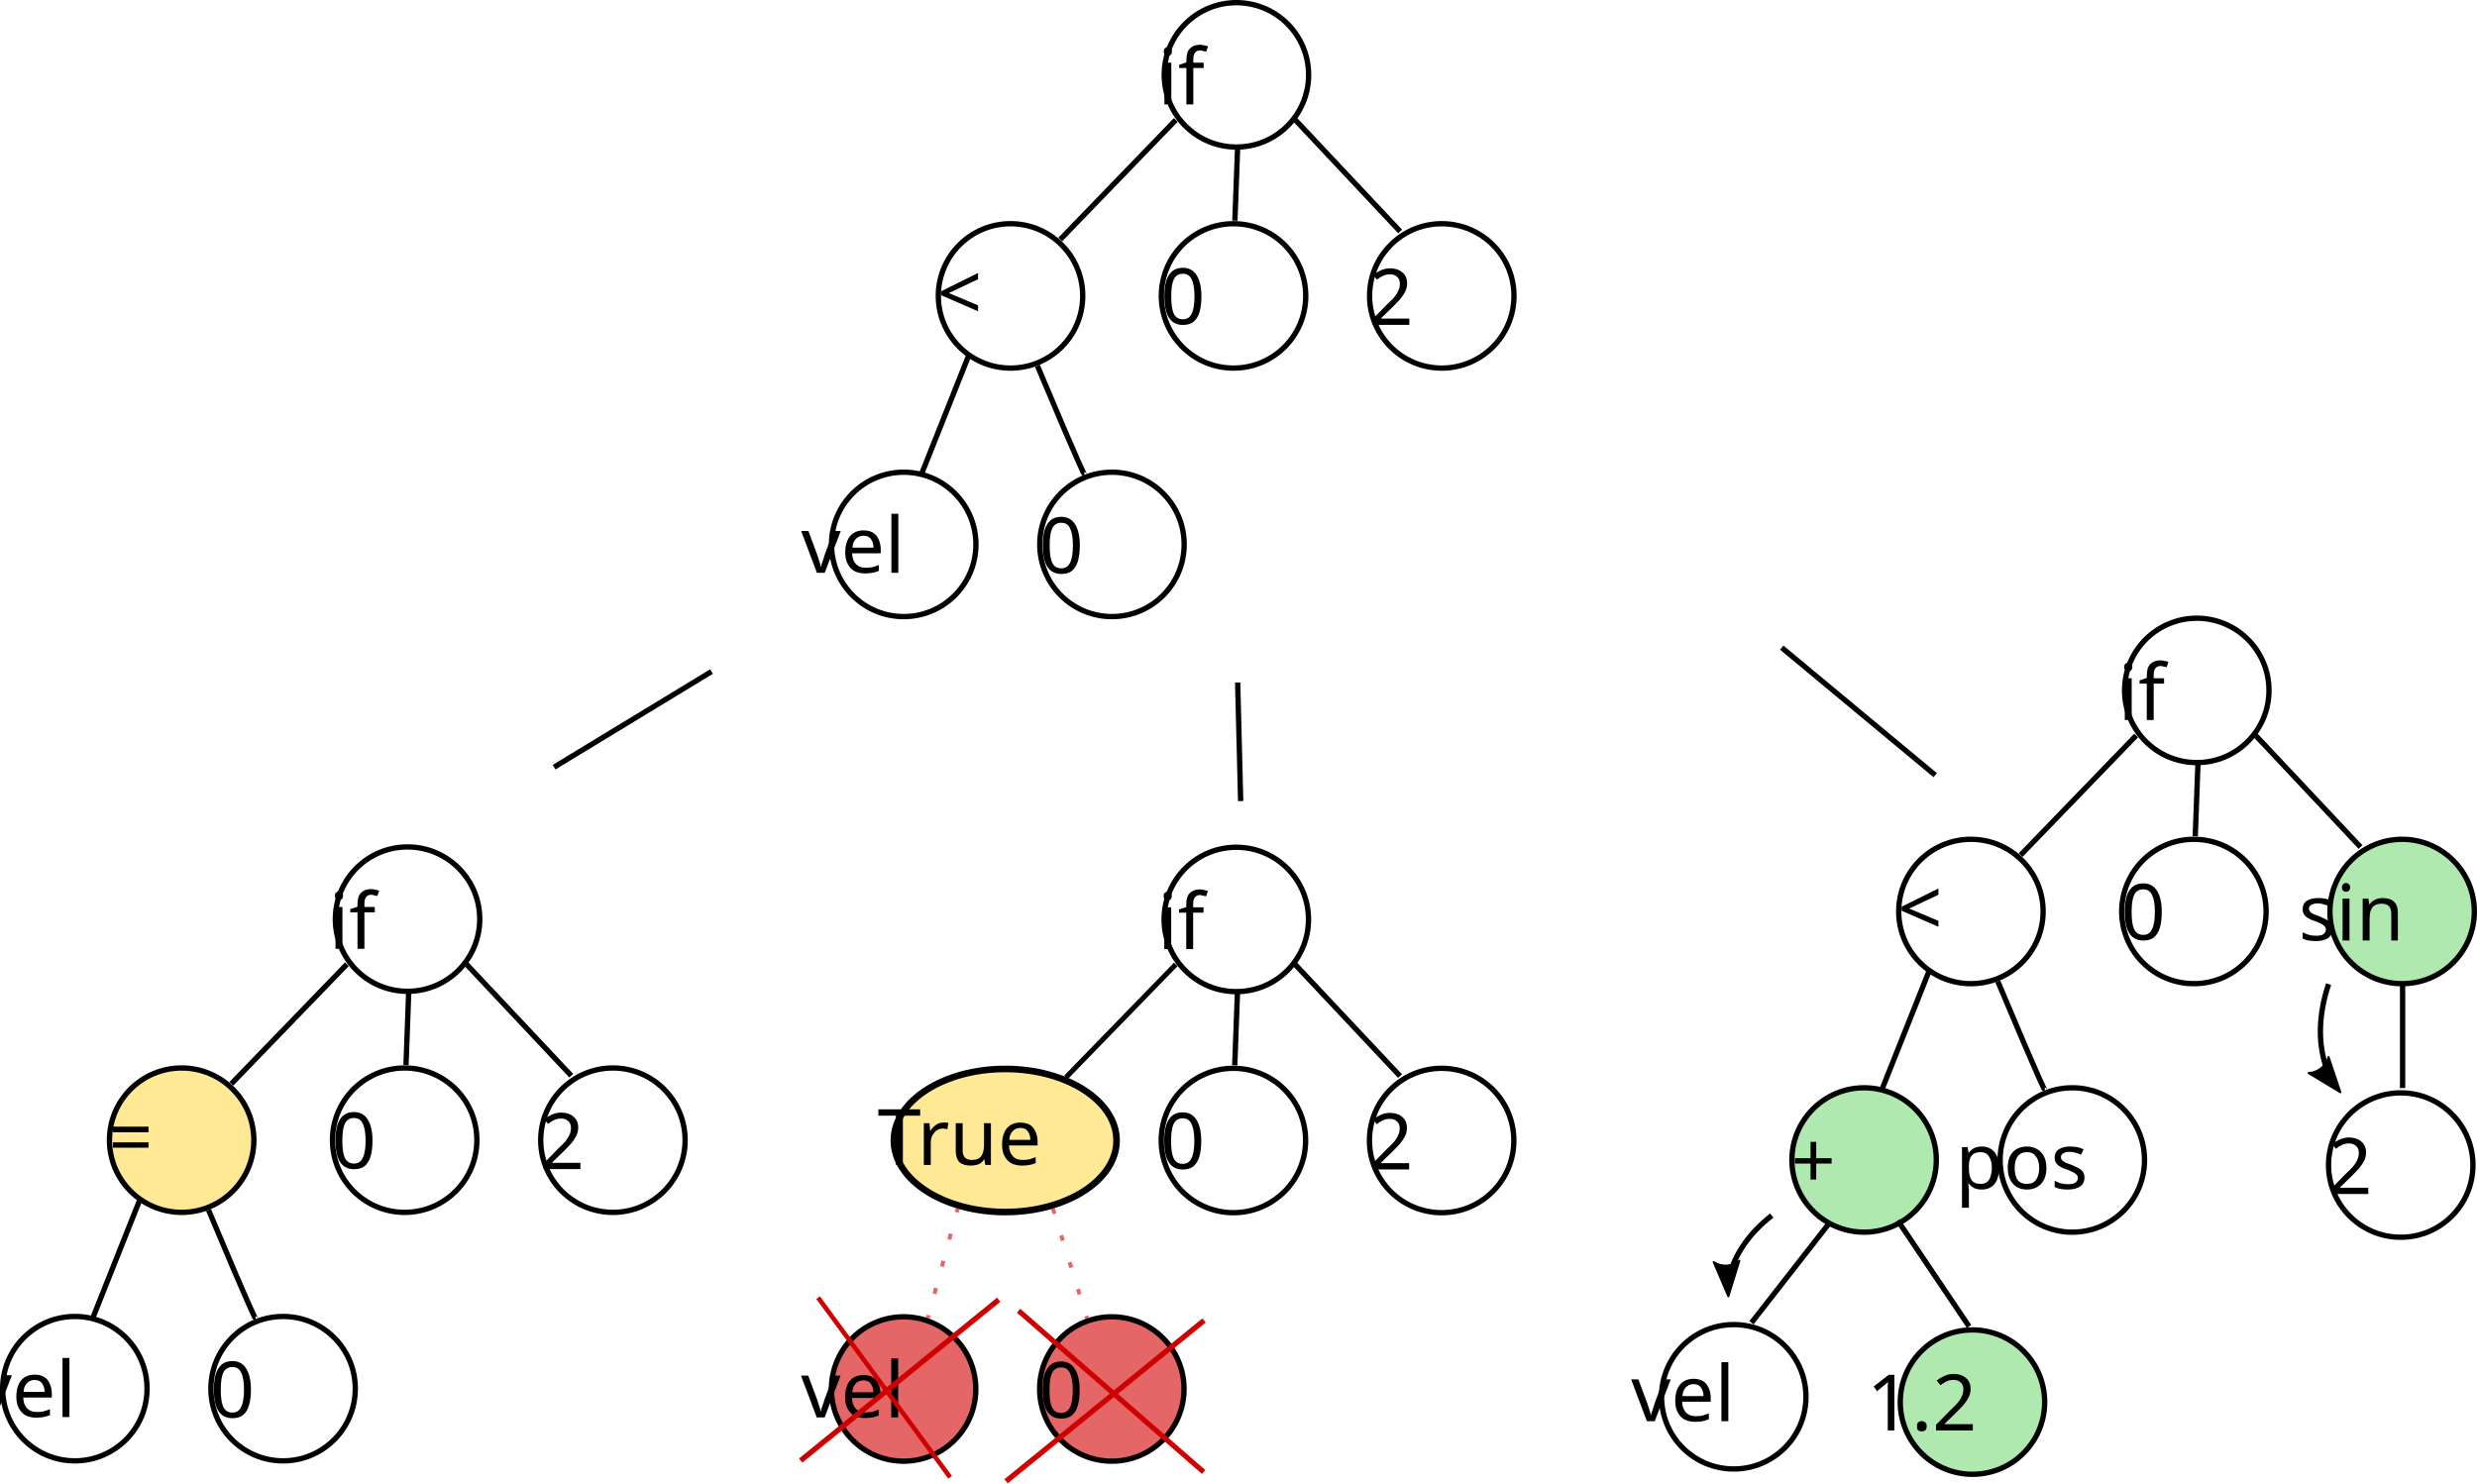
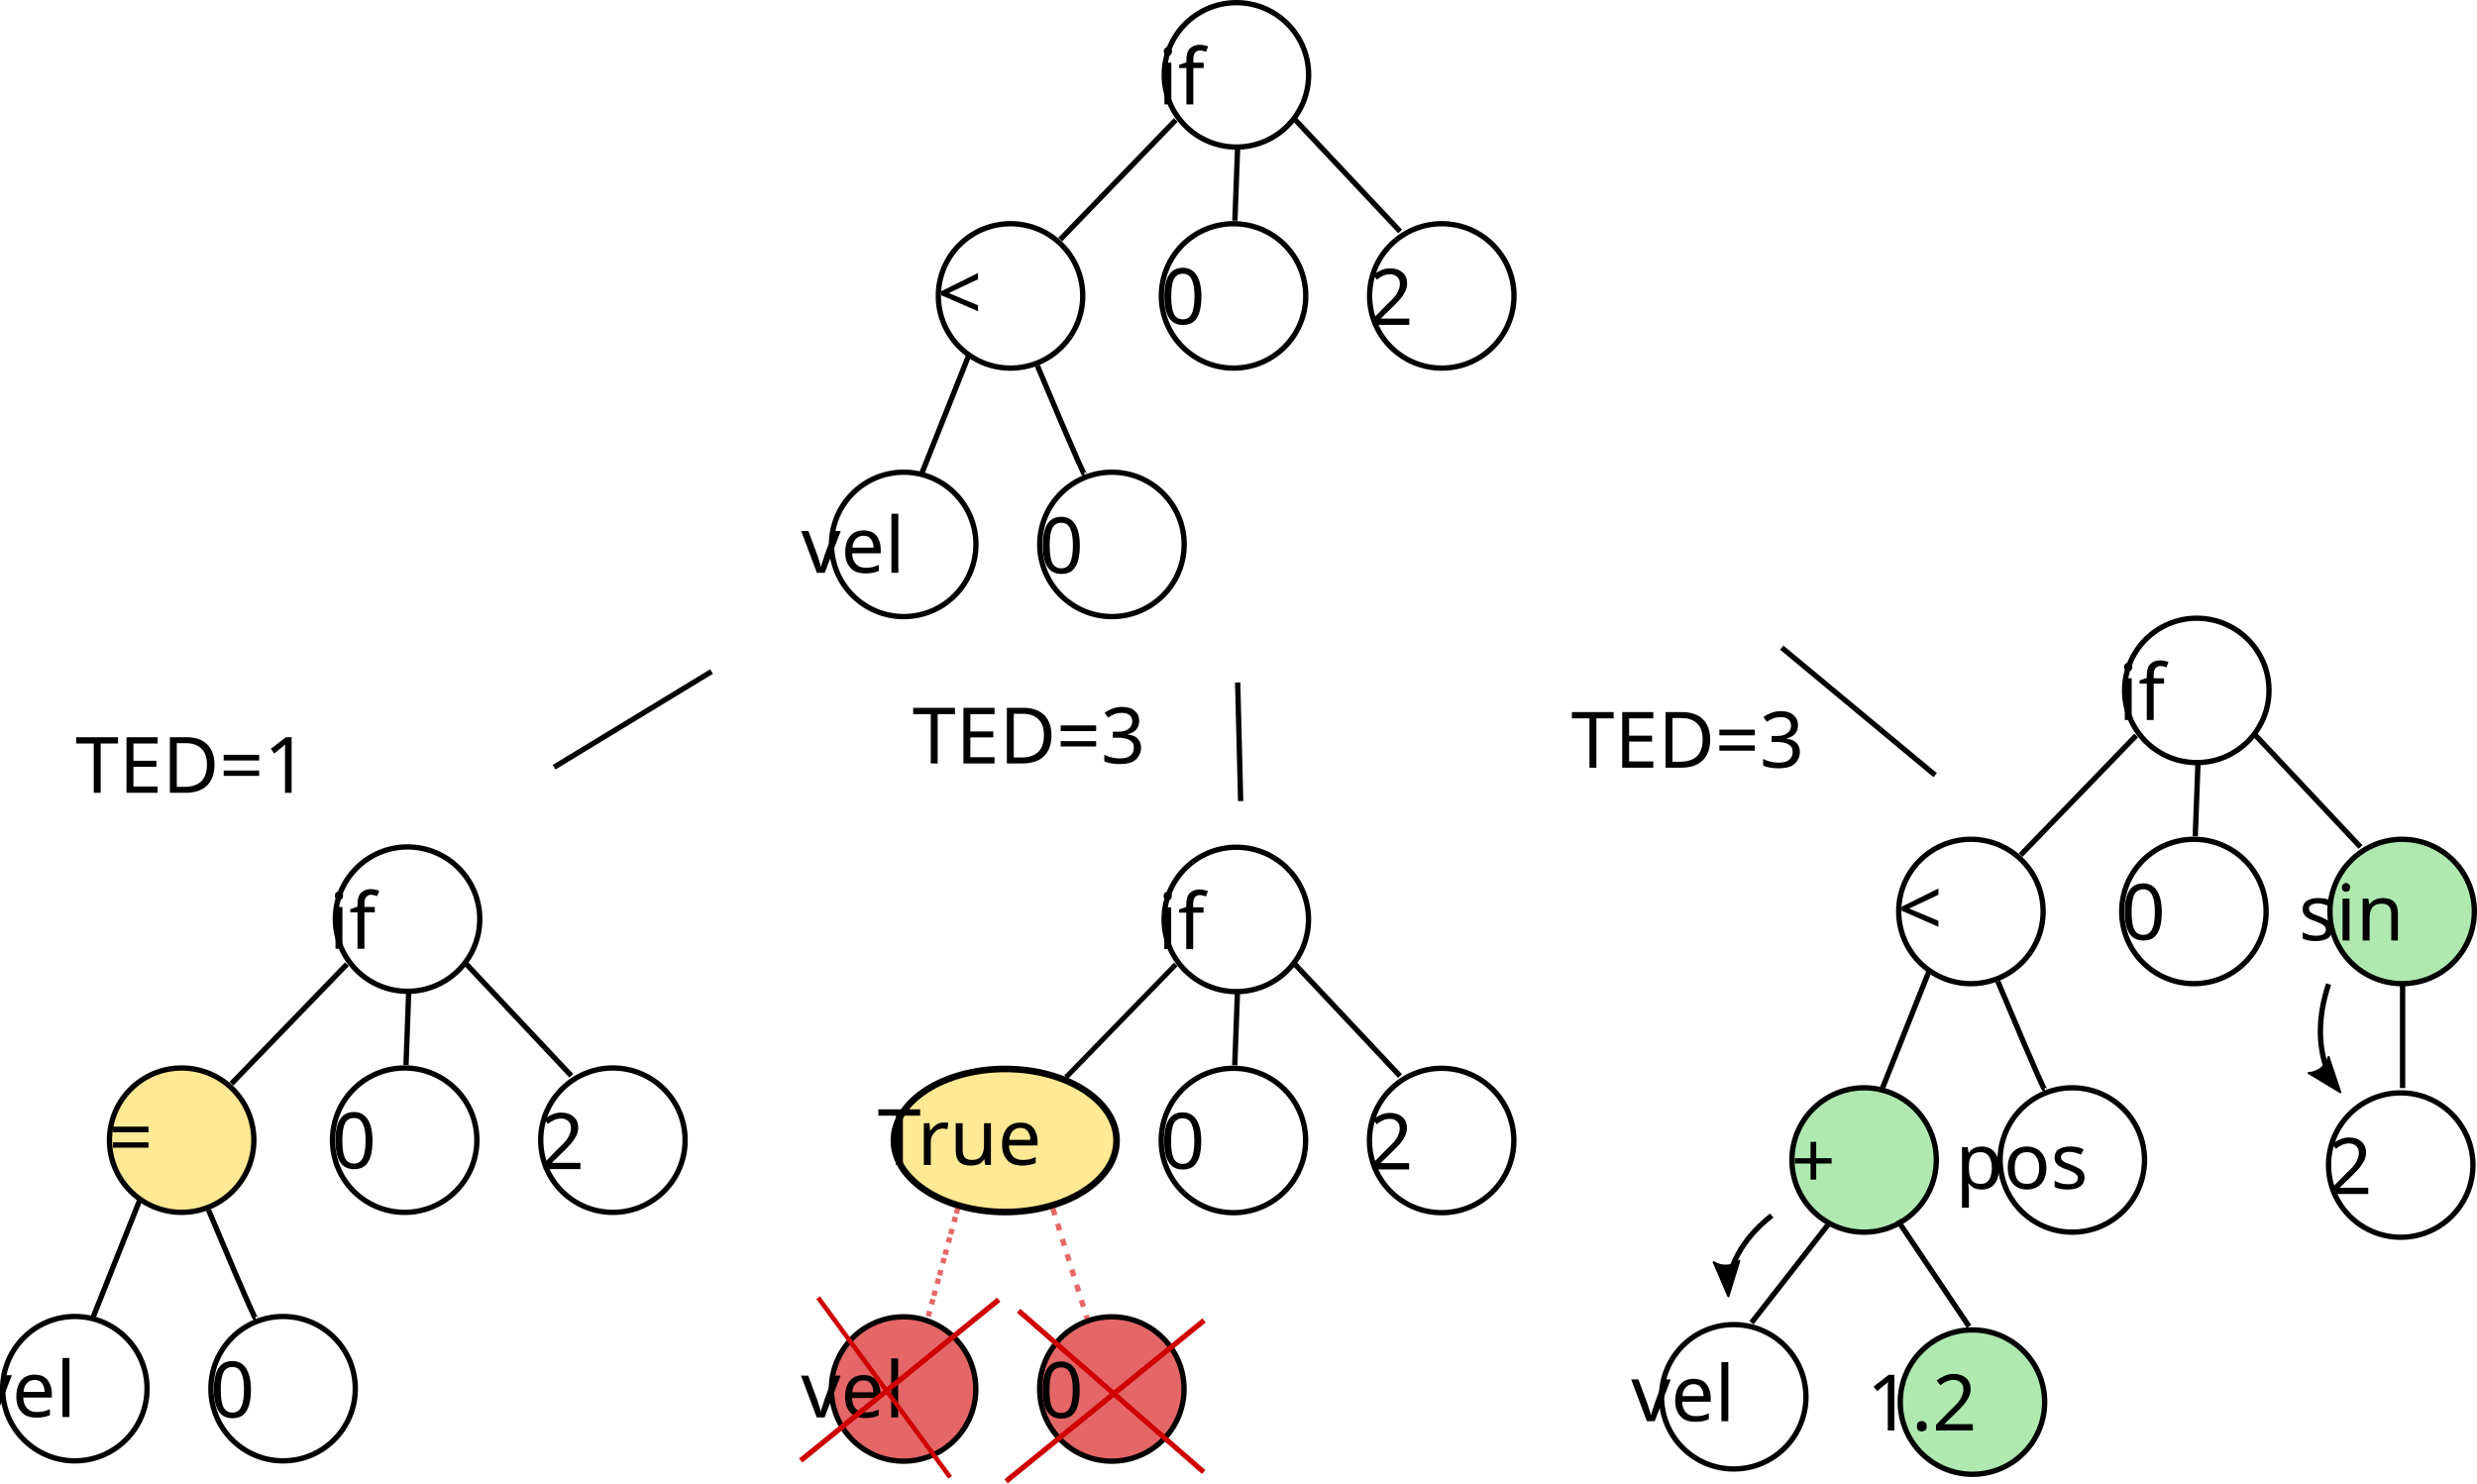
<svg xmlns="http://www.w3.org/2000/svg" width="123.197mm" height="73.787mm" viewBox="0 0 123.197 73.787" version="1.1" id="svg8">
  <defs id="defs2">
    <marker style="overflow:visible" id="marker998" refX="0" refY="0" orient="auto">
      <path transform="scale(-0.6)" d="M 8.719,4.034 -2.207,0.016 8.719,-4.002 c -1.745,2.372 -1.735,5.617 -6e-7,8.035 z" style="fill:#000000;fill-opacity:1;fill-rule:evenodd;stroke:#000000;stroke-width:0.625;stroke-linejoin:round;stroke-opacity:1" id="path996" />
    </marker>
    <marker style="overflow:visible" id="Arrow1Mstart" refX="0" refY="0" orient="auto">
      <path transform="matrix(0.4,0,0,0.4,4,0)" style="fill:#000000;fill-opacity:1;fill-rule:evenodd;stroke:#000000;stroke-width:1pt;stroke-opacity:1" d="M 0,0 5,-5 -12.5,0 5,5 Z" id="path1667" />
    </marker>
    <marker style="overflow:visible" id="Arrow2Mend" refX="0" refY="0" orient="auto">
      <path transform="scale(-0.6)" d="M 8.719,4.034 -2.207,0.016 8.719,-4.002 c -1.745,2.372 -1.735,5.617 -6e-7,8.035 z" style="fill:#000000;fill-opacity:1;fill-rule:evenodd;stroke:#000000;stroke-width:0.625;stroke-linejoin:round;stroke-opacity:1" id="path1218" />
    </marker>
    <marker style="overflow:visible" id="Arrow1Lend" refX="0" refY="0" orient="auto">
      <path transform="matrix(-0.8,0,0,-0.8,-10,0)" style="fill:#000000;fill-opacity:1;fill-rule:evenodd;stroke:#000000;stroke-width:1pt;stroke-opacity:1" d="M 0,0 5,-5 -12.5,0 5,5 Z" id="path1194" />
    </marker>
    <rect style="fill:none;stroke:#000000;stroke-width:0.265" id="rect833-9" width="84.478" height="19.277" x="12.662" y="24.379" />
    <rect style="fill:none;stroke:#000000;stroke-width:0.265" id="rect833-3" width="84.478" height="19.277" x="12.662" y="24.379" />
    <rect style="fill:none;stroke:#000000;stroke-width:0.584" id="rect969-0" width="42.392" height="44.849" x="13.767" y="20.192" />
    <rect style="fill:none;stroke:#000000;stroke-width:0.584" id="rect969-0-2" width="42.392" height="44.849" x="13.767" y="20.192" />
    <rect style="fill:none;stroke:#000000;stroke-width:0.584" id="rect1551" width="42.392" height="44.849" x="13.767" y="20.192" />
    <marker style="overflow:visible" id="Arrow2Mend-4" refX="0" refY="0" orient="auto">
      <path transform="scale(-0.6)" d="M 8.719,4.034 -2.207,0.016 8.719,-4.002 c -1.745,2.372 -1.735,5.617 -6e-7,8.035 z" style="fill:#000000;fill-opacity:1;fill-rule:evenodd;stroke:#000000;stroke-width:0.625;stroke-linejoin:round;stroke-opacity:1" id="path1218-3" />
    </marker>
  </defs>
  <g id="layer1" transform="translate(-35.60589,-21.92564)">
    <text xml:space="preserve" style="font-style:normal;font-weight:normal;font-size:10.583px;line-height:1.25;font-family:sans-serif;white-space:pre;shape-inside:url(#rect833);inline-size:50.021;fill:#000000;fill-opacity:1;stroke:none;stroke-width:0.265;" x="25.585" y="33.64" id="text837" transform="translate(18.14286,3.401786)" />
    <circle style="mix-blend-mode:normal;fill:none;stroke:#000000;stroke-width:0.265" id="path1050" cx="97.101" cy="25.649" r="3.591" />
    <text xml:space="preserve" style="font-style:normal;font-weight:normal;font-size:3.881px;line-height:1.25;font-family:sans-serif;fill:#000000;fill-opacity:1;stroke:none;stroke-width:0.265" x="96.881" y="27.123" id="text1058">
      <tspan id="tspan1056" x="96.881" y="27.123" style="font-size:3.881px;text-align:center;text-anchor:middle;stroke-width:0.265">if</tspan>
    </text>
    <circle style="mix-blend-mode:normal;fill:none;stroke:#000000;stroke-width:0.265" id="path1050-6" cx="85.866" cy="36.645" r="3.591" />
    <text xml:space="preserve" style="font-style:normal;font-weight:normal;font-size:3.881px;line-height:1.25;font-family:sans-serif;fill:#000000;fill-opacity:1;stroke:none;stroke-width:0.265" x="85.866" y="37.862" id="text1058-9">
      <tspan id="tspan1056-8" x="85.866" y="37.862" style="font-size:3.881px;text-align:center;text-anchor:middle;stroke-width:0.265">&lt;</tspan>
    </text>
    <circle style="mix-blend-mode:normal;fill:none;stroke:#000000;stroke-width:0.265" id="path1050-8" cx="96.958" cy="36.645" r="3.591" />
    <text xml:space="preserve" style="font-style:normal;font-weight:normal;font-size:3.881px;line-height:1.25;font-family:sans-serif;fill:#000000;fill-opacity:1;stroke:none;stroke-width:0.265" x="96.959" y="38.058" id="text1058-8">
      <tspan id="tspan1056-3" x="96.959" y="38.058" style="font-size:3.881px;text-align:center;text-anchor:middle;stroke-width:0.265">0</tspan>
    </text>
    <circle style="mix-blend-mode:normal;fill:none;stroke:#000000;stroke-width:0.265" id="path1050-8-5" cx="107.315" cy="36.645" r="3.591" />
    <text xml:space="preserve" style="font-style:normal;font-weight:normal;font-size:3.881px;line-height:1.25;font-family:sans-serif;fill:#000000;fill-opacity:1;stroke:none;stroke-width:0.265" x="107.316" y="38.085" id="text1058-8-9">
      <tspan id="tspan1056-3-9" x="107.316" y="38.085" style="font-size:3.881px;text-align:center;text-anchor:middle;stroke-width:0.265">2</tspan>
    </text>
    <circle style="mix-blend-mode:normal;fill:none;stroke:#000000;stroke-width:0.265" id="path1050-8-8" cx="80.554" cy="49.006" r="3.591" />
    <text xml:space="preserve" style="font-style:normal;font-weight:normal;font-size:3.881px;line-height:1.25;font-family:sans-serif;fill:#000000;fill-opacity:1;stroke:none;stroke-width:0.265" x="80.555" y="50.419" id="text1058-8-7">
      <tspan id="tspan1056-3-7" x="80.555" y="50.419" style="font-size:3.881px;text-align:center;text-anchor:middle;stroke-width:0.265">vel</tspan>
    </text>
    <circle style="mix-blend-mode:normal;fill:none;stroke:#000000;stroke-width:0.265" id="path1050-8-5-1" cx="90.911" cy="49.006" r="3.591" />
    <text xml:space="preserve" style="font-style:normal;font-weight:normal;font-size:3.881px;line-height:1.25;font-family:sans-serif;fill:#000000;fill-opacity:1;stroke:none;stroke-width:0.265" x="90.912" y="50.446" id="text1058-8-9-2">
      <tspan id="tspan1056-3-9-8" x="90.912" y="50.446" style="font-size:3.881px;text-align:center;text-anchor:middle;stroke-width:0.265">0</tspan>
    </text>
    <path style="fill:none;stroke:#000000;stroke-width:0.265px;stroke-linecap:butt;stroke-linejoin:miter;stroke-opacity:1" d="m 83.795,39.585 c -2.339,5.88 -2.339,5.88 -2.339,5.88 z" id="path1150" />
    <path style="fill:none;stroke:#000000;stroke-width:0.265px;stroke-linecap:butt;stroke-linejoin:miter;stroke-opacity:1" d="m 87.203,40.12 c 2.272,5.412 2.339,5.412 2.339,5.412 v 0" id="path1152" />
    <path style="fill:none;stroke:#000000;stroke-width:0.265px;stroke-linecap:butt;stroke-linejoin:miter;stroke-opacity:1" d="m 94.085,27.892 c -5.746,5.947 -5.746,5.947 -5.746,5.947 v 0" id="path1154" />
    <path style="fill:none;stroke:#000000;stroke-width:0.265px;stroke-linecap:butt;stroke-linejoin:miter;stroke-opacity:1" d="m 97.159,29.295 c -0.134,3.608 -0.134,3.608 -0.134,3.608 v 0 0" id="path1156" />
    <path style="fill:none;stroke:#000000;stroke-width:0.265px;stroke-linecap:butt;stroke-linejoin:miter;stroke-opacity:1" d="m 100.032,27.892 c 5.212,5.546 5.212,5.546 5.212,5.546 v 0 0" id="path1158" />
    <circle style="mix-blend-mode:normal;fill:none;stroke:#000000;stroke-width:0.265" id="path1050-3" cx="55.876" cy="67.646" r="3.591" />
    <text xml:space="preserve" style="font-style:normal;font-weight:normal;font-size:3.881px;line-height:1.25;font-family:sans-serif;fill:#000000;fill-opacity:1;stroke:none;stroke-width:0.265" x="55.656" y="69.12" id="text1058-6">
      <tspan id="tspan1056-2" x="55.656" y="69.12" style="font-size:3.881px;text-align:center;text-anchor:middle;stroke-width:0.265">if</tspan>
    </text>
    <circle style="mix-blend-mode:normal;fill:#ffd42a;fill-opacity:0.498;stroke:#000000;stroke-width:0.265" id="path1050-6-9" cx="44.641" cy="78.642" r="3.591" />
    <text xml:space="preserve" style="font-style:normal;font-weight:normal;font-size:3.881px;line-height:1.25;font-family:sans-serif;fill:#000000;fill-opacity:1;stroke:none;stroke-width:0.265" x="44.641" y="79.858" id="text1058-9-0">
      <tspan id="tspan1056-8-7" x="44.641" y="79.858" style="font-size:3.881px;text-align:center;text-anchor:middle;stroke-width:0.265">=</tspan>
    </text>
    <circle style="mix-blend-mode:normal;fill:none;stroke:#000000;stroke-width:0.265" id="path1050-8-2" cx="55.733" cy="78.642" r="3.591" />
    <text xml:space="preserve" style="font-style:normal;font-weight:normal;font-size:3.881px;line-height:1.25;font-family:sans-serif;fill:#000000;fill-opacity:1;stroke:none;stroke-width:0.265" x="55.734" y="80.055" id="text1058-8-8">
      <tspan id="tspan1056-3-3" x="55.734" y="80.055" style="font-size:3.881px;text-align:center;text-anchor:middle;stroke-width:0.265">0</tspan>
    </text>
    <circle style="mix-blend-mode:normal;fill:none;stroke:#000000;stroke-width:0.265" id="path1050-8-5-9" cx="66.09" cy="78.642" r="3.591" />
    <text xml:space="preserve" style="font-style:normal;font-weight:normal;font-size:3.881px;line-height:1.25;font-family:sans-serif;fill:#000000;fill-opacity:1;stroke:none;stroke-width:0.265" x="66.09" y="80.082" id="text1058-8-9-7">
      <tspan id="tspan1056-3-9-4" x="66.09" y="80.082" style="font-size:3.881px;text-align:center;text-anchor:middle;stroke-width:0.265">2</tspan>
    </text>
    <circle style="mix-blend-mode:normal;fill:none;stroke:#000000;stroke-width:0.265" id="path1050-8-8-8" cx="39.329" cy="91.003" r="3.591" />
    <text xml:space="preserve" style="font-style:normal;font-weight:normal;font-size:3.881px;line-height:1.25;font-family:sans-serif;fill:#000000;fill-opacity:1;stroke:none;stroke-width:0.265" x="39.33" y="92.416" id="text1058-8-7-2">
      <tspan id="tspan1056-3-7-3" x="39.33" y="92.416" style="font-size:3.881px;text-align:center;text-anchor:middle;stroke-width:0.265">vel</tspan>
    </text>
    <circle style="mix-blend-mode:normal;fill:none;stroke:#000000;stroke-width:0.265" id="path1050-8-5-1-0" cx="49.686" cy="91.003" r="3.591" />
    <text xml:space="preserve" style="font-style:normal;font-weight:normal;font-size:3.881px;line-height:1.25;font-family:sans-serif;fill:#000000;fill-opacity:1;stroke:none;stroke-width:0.265" x="49.687" y="92.443" id="text1058-8-9-2-6">
      <tspan id="tspan1056-3-9-8-1" x="49.687" y="92.443" style="font-size:3.881px;text-align:center;text-anchor:middle;stroke-width:0.265">0</tspan>
    </text>
    <path style="fill:none;stroke:#000000;stroke-width:0.265px;stroke-linecap:butt;stroke-linejoin:miter;stroke-opacity:1" d="m 42.57,81.582 c -2.339,5.88 -2.339,5.88 -2.339,5.88 z" id="path1150-4" />
    <path style="fill:none;stroke:#000000;stroke-width:0.265px;stroke-linecap:butt;stroke-linejoin:miter;stroke-opacity:1" d="m 45.978,82.116 c 2.272,5.412 2.339,5.412 2.339,5.412 v 0" id="path1152-0" />
    <path style="fill:none;stroke:#000000;stroke-width:0.265px;stroke-linecap:butt;stroke-linejoin:miter;stroke-opacity:1" d="m 52.86,69.889 c -5.746,5.947 -5.746,5.947 -5.746,5.947 v 0" id="path1154-7" />
    <path style="fill:none;stroke:#000000;stroke-width:0.265px;stroke-linecap:butt;stroke-linejoin:miter;stroke-opacity:1" d="m 55.933,71.292 c -0.134,3.608 -0.134,3.608 -0.134,3.608 v 0 0" id="path1156-8" />
    <path style="fill:none;stroke:#000000;stroke-width:0.265px;stroke-linecap:butt;stroke-linejoin:miter;stroke-opacity:1" d="m 58.806,69.889 c 5.212,5.546 5.212,5.546 5.212,5.546 v 0 0" id="path1158-5" />
    <circle style="mix-blend-mode:normal;fill:none;stroke:#000000;stroke-width:0.265" id="path1050-5" cx="97.095" cy="67.662" r="3.591" />
    <text xml:space="preserve" style="font-style:normal;font-weight:normal;font-size:3.881px;line-height:1.25;font-family:sans-serif;fill:#000000;fill-opacity:1;stroke:none;stroke-width:0.265" x="96.875" y="69.136" id="text1058-4">
      <tspan id="tspan1056-23" x="96.875" y="69.136" style="font-size:3.881px;text-align:center;text-anchor:middle;stroke-width:0.265">if</tspan>
    </text>
    <ellipse style="mix-blend-mode:normal;fill:#ffd42a;fill-opacity:0.498;stroke:#000000;stroke-width:0.328" id="path1050-6-3" cx="85.602" cy="78.658" rx="5.538" ry="3.559" />
    <text xml:space="preserve" style="font-style:normal;font-weight:normal;font-size:3.881px;line-height:1.25;font-family:sans-serif;fill:#000000;fill-opacity:1;stroke:none;stroke-width:0.265" x="85.86" y="79.875" id="text1058-9-4">
      <tspan id="tspan1056-8-0" x="85.86" y="79.875" style="font-size:3.881px;text-align:center;text-anchor:middle;stroke-width:0.265">True</tspan>
    </text>
    <circle style="mix-blend-mode:normal;fill:none;stroke:#000000;stroke-width:0.265" id="path1050-8-0" cx="96.952" cy="78.658" r="3.591" />
    <text xml:space="preserve" style="font-style:normal;font-weight:normal;font-size:3.881px;line-height:1.25;font-family:sans-serif;fill:#000000;fill-opacity:1;stroke:none;stroke-width:0.265" x="96.953" y="80.071" id="text1058-8-4">
      <tspan id="tspan1056-3-1" x="96.953" y="80.071" style="font-size:3.881px;text-align:center;text-anchor:middle;stroke-width:0.265">0</tspan>
    </text>
    <circle style="mix-blend-mode:normal;fill:none;stroke:#000000;stroke-width:0.265" id="path1050-8-5-5" cx="107.308" cy="78.658" r="3.591" />
    <text xml:space="preserve" style="font-style:normal;font-weight:normal;font-size:3.881px;line-height:1.25;font-family:sans-serif;fill:#000000;fill-opacity:1;stroke:none;stroke-width:0.265" x="107.309" y="80.098" id="text1058-8-9-8">
      <tspan id="tspan1056-3-9-3" x="107.309" y="80.098" style="font-size:3.881px;text-align:center;text-anchor:middle;stroke-width:0.265">2</tspan>
    </text>
    <circle style="mix-blend-mode:normal;fill:#d40000;fill-opacity:0.6;stroke:#000000;stroke-width:0.265" id="path1050-8-8-3" cx="80.548" cy="91.019" r="3.591" />
    <text xml:space="preserve" style="font-style:normal;font-weight:normal;font-size:3.881px;line-height:1.25;font-family:sans-serif;fill:#000000;fill-opacity:1;stroke:none;stroke-width:0.265" x="80.549" y="92.432" id="text1058-8-7-1">
      <tspan id="tspan1056-3-7-2" x="80.549" y="92.432" style="font-size:3.881px;text-align:center;text-anchor:middle;fill:#000000;fill-opacity:1;stroke-width:0.265">vel</tspan>
    </text>
    <circle style="mix-blend-mode:normal;fill:#d40000;fill-opacity:0.598;stroke:#000000;stroke-width:0.265" id="path1050-8-5-1-4" cx="90.905" cy="91.019" r="3.591" />
    <text xml:space="preserve" style="font-style:normal;font-weight:normal;font-size:3.881px;line-height:1.25;font-family:sans-serif;fill:#000000;fill-opacity:1;stroke:none;stroke-width:0.265" x="90.906" y="92.46" id="text1058-8-9-2-1">
      <tspan id="tspan1056-3-9-8-9" x="90.906" y="92.46" style="font-size:3.881px;text-align:center;text-anchor:middle;fill:#000000;fill-opacity:1;stroke-width:0.265">0</tspan>
    </text>
-     <path style="opacity:1;fill:#d40000;fill-opacity:0.6;stroke:#d40000;stroke-width:0.2;stroke-linecap:butt;stroke-linejoin:miter;stroke-miterlimit:4;stroke-dasharray:0.2,1.2;stroke-dashoffset:0;stroke-opacity:0.6" d="m 83.24,82.037 -1.126,4.127 -0.362,1.326 z" id="path1150-5" />
+     <path style="opacity:1;fill:#d40000;fill-opacity:0.6;stroke:#d40000;stroke-width:0.265;stroke-linecap:butt;stroke-linejoin:miter;stroke-miterlimit:4;stroke-dasharray:0.265,0.795;stroke-dashoffset:0;stroke-opacity:0.6" d="m 83.24,82.037 -1.126,4.127 -0.362,1.326 z" id="path1150-5" />
    <path style="fill:none;stroke:#000000;stroke-width:0.25px;stroke-linecap:butt;stroke-linejoin:miter;stroke-opacity:1" d="m 94.084,69.9 c -5.455,5.612 -5.455,5.612 -5.455,5.612 v 0" id="path1154-3" />
    <path style="fill:none;stroke:#000000;stroke-width:0.265px;stroke-linecap:butt;stroke-linejoin:miter;stroke-opacity:1" d="m 97.152,71.308 c -0.134,3.608 -0.134,3.608 -0.134,3.608 v 0 0" id="path1156-83" />
    <path style="fill:none;stroke:#000000;stroke-width:0.265px;stroke-linecap:butt;stroke-linejoin:miter;stroke-opacity:1" d="m 100.025,69.905 c 5.212,5.546 5.212,5.546 5.212,5.546 v 0 0" id="path1158-6" />
    <circle style="mix-blend-mode:normal;fill:none;stroke:#000000;stroke-width:0.265" id="path1050-57" cx="144.866" cy="56.269" r="3.591" />
    <text xml:space="preserve" style="font-style:normal;font-weight:normal;font-size:3.881px;line-height:1.25;font-family:sans-serif;fill:#000000;fill-opacity:1;stroke:none;stroke-width:0.265" x="144.647" y="57.744" id="text1058-60">
      <tspan id="tspan1056-7" x="144.647" y="57.744" style="font-size:3.881px;text-align:center;text-anchor:middle;stroke-width:0.265">if</tspan>
    </text>
    <circle style="mix-blend-mode:normal;fill:#ffd42a;fill-opacity:0;stroke:#000000;stroke-width:0.265" id="path1050-6-0" cx="133.632" cy="67.266" r="3.591" />
    <text xml:space="preserve" style="font-style:normal;font-weight:normal;font-size:3.881px;line-height:1.25;font-family:sans-serif;fill:#000000;fill-opacity:1;stroke:none;stroke-width:0.265" x="133.632" y="68.482" id="text1058-9-1">
      <tspan id="tspan1056-8-8" x="133.632" y="68.482" style="font-size:3.881px;text-align:center;text-anchor:middle;stroke-width:0.265">&lt;</tspan>
    </text>
    <circle style="mix-blend-mode:normal;fill:none;stroke:#000000;stroke-width:0.265" id="path1050-8-51" cx="144.723" cy="67.266" r="3.591" />
    <text xml:space="preserve" style="font-style:normal;font-weight:normal;font-size:3.881px;line-height:1.25;font-family:sans-serif;fill:#000000;fill-opacity:1;stroke:none;stroke-width:0.265" x="144.724" y="68.678" id="text1058-8-85">
      <tspan id="tspan1056-3-4" x="144.724" y="68.678" style="font-size:3.881px;text-align:center;text-anchor:middle;stroke-width:0.265">0</tspan>
    </text>
    <circle style="mix-blend-mode:normal;fill:#5fd35f;fill-opacity:0.498;stroke:#000000;stroke-width:0.265" id="path1050-8-5-7" cx="155.08" cy="67.266" r="3.591" />
    <text xml:space="preserve" style="font-style:normal;font-weight:normal;font-size:3.881px;line-height:1.25;font-family:sans-serif;fill:#000000;fill-opacity:1;stroke:none;stroke-width:0.265" x="155.081" y="68.706" id="text1058-8-9-5">
      <tspan id="tspan1056-3-9-2" x="155.081" y="68.706" style="font-size:3.881px;text-align:center;text-anchor:middle;stroke-width:0.265">sin</tspan>
    </text>
    <circle style="mix-blend-mode:normal;fill:#5fd35f;fill-opacity:0.498;stroke:#000000;stroke-width:0.265" id="path1050-8-8-82" cx="128.32" cy="79.627" r="3.591" />
    <text xml:space="preserve" style="font-style:normal;font-weight:normal;font-size:3.881px;line-height:1.25;font-family:sans-serif;fill:#000000;fill-opacity:1;stroke:none;stroke-width:0.265" x="128.321" y="81.039" id="text1058-8-7-9">
      <tspan id="tspan1056-3-7-4" x="128.321" y="81.039" style="font-size:3.881px;text-align:center;text-anchor:middle;stroke-width:0.265">+</tspan>
    </text>
    <circle style="mix-blend-mode:normal;fill:none;stroke:#000000;stroke-width:0.265" id="path1050-8-5-1-9" cx="138.676" cy="79.627" r="3.591" />
    <text xml:space="preserve" style="font-style:normal;font-weight:normal;font-size:3.881px;line-height:1.25;font-family:sans-serif;fill:#000000;fill-opacity:1;stroke:none;stroke-width:0.265" x="138.677" y="81.067" id="text1058-8-9-2-12">
      <tspan id="tspan1056-3-9-8-5" x="138.677" y="81.067" style="font-size:3.881px;text-align:center;text-anchor:middle;stroke-width:0.265">pos</tspan>
    </text>
    <path style="fill:none;stroke:#000000;stroke-width:0.265px;stroke-linecap:butt;stroke-linejoin:miter;stroke-opacity:1" d="m 131.56,70.206 c -2.339,5.88 -2.339,5.88 -2.339,5.88 z" id="path1150-1" />
    <path style="fill:none;stroke:#000000;stroke-width:0.265px;stroke-linecap:butt;stroke-linejoin:miter;stroke-opacity:1" d="m 134.968,70.74 c 2.272,5.412 2.339,5.412 2.339,5.412 v 0" id="path1152-4" />
    <path style="fill:none;stroke:#000000;stroke-width:0.265px;stroke-linecap:butt;stroke-linejoin:miter;stroke-opacity:1" d="m 141.85,58.513 c -5.746,5.947 -5.746,5.947 -5.746,5.947 v 0" id="path1154-6" />
    <path style="fill:none;stroke:#000000;stroke-width:0.265px;stroke-linecap:butt;stroke-linejoin:miter;stroke-opacity:1" d="m 144.924,59.916 c -0.134,3.608 -0.134,3.608 -0.134,3.608 v 0 0" id="path1156-4" />
    <path style="fill:none;stroke:#000000;stroke-width:0.265px;stroke-linecap:butt;stroke-linejoin:miter;stroke-opacity:1" d="m 147.797,58.513 c 5.212,5.546 5.212,5.546 5.212,5.546 v 0 0" id="path1158-2" />
    <circle style="mix-blend-mode:normal;fill:#5fd35f;fill-opacity:0;stroke:#000000;stroke-width:0.265" id="path1050-8-8-82-4" cx="121.836" cy="-91.407" r="3.591" transform="scale(1,-1)" />
    <text xml:space="preserve" style="font-style:normal;font-weight:normal;font-size:3.881px;line-height:1.25;font-family:sans-serif;fill:#000000;fill-opacity:1;stroke:none;stroke-width:0.265" x="131.127" y="92.647" id="text1058-8-7-9-3">
      <tspan id="tspan1056-3-7-4-4" x="131.127" y="92.647" style="font-size:3.881px;text-align:center;text-anchor:middle;stroke-width:0.265" />
    </text>
    <circle style="mix-blend-mode:normal;fill:#5fd35f;fill-opacity:0.498;stroke:#000000;stroke-width:0.265" id="path1050-8-8-82-5" cx="133.709" cy="91.671" r="3.591" />
    <text xml:space="preserve" style="font-style:normal;font-weight:normal;font-size:3.881px;line-height:1.25;font-family:sans-serif;fill:#000000;fill-opacity:1;stroke:none;stroke-width:0.265" x="133.71" y="93.083" id="text1058-8-7-9-1">
      <tspan id="tspan1056-3-7-4-9" x="133.71" y="93.083" style="font-size:3.881px;text-align:center;text-anchor:middle;stroke-width:0.265">1.2</tspan>
    </text>
    <path style="fill:none;fill-rule:evenodd;stroke:#000000;stroke-width:0.265px;stroke-linecap:butt;stroke-linejoin:miter;stroke-opacity:1" d="m 122.718,87.723 3.824,-4.897" id="path1907" />
    <path style="fill:none;fill-rule:evenodd;stroke:#000000;stroke-width:0.265px;stroke-linecap:butt;stroke-linejoin:miter;stroke-opacity:1" d="m 129.994,82.639 3.545,5.27" id="path1909" />
-     <path style="opacity:1;fill:#d40000;fill-opacity:0.6;stroke:#d40000;stroke-width:0.2;stroke-linecap:butt;stroke-linejoin:miter;stroke-miterlimit:4;stroke-dasharray:0.2,1.2;stroke-dashoffset:0;stroke-opacity:0.6" d="m 87.971,82.041 1.29,4.146 0.414,1.332 z" id="path1150-5-0" />
+     <path style="opacity:1;fill:#d40000;fill-opacity:0.6;stroke:#d40000;stroke-width:0.265;stroke-linecap:butt;stroke-linejoin:miter;stroke-miterlimit:4;stroke-dasharray:0.265,0.53;stroke-dashoffset:0;stroke-opacity:0.6" d="m 87.971,82.041 1.29,4.146 0.414,1.332 z" id="path1150-5-0" />
    <path style="fill:none;stroke:#cf0000;stroke-width:0.265px;stroke-linecap:butt;stroke-linejoin:miter;stroke-opacity:1" d="M 75.429,94.578 C 85.278,86.578 85.278,86.578 85.278,86.578" id="path1599" />
    <path style="fill:none;stroke:#cf0000;stroke-width:0.265px;stroke-linecap:butt;stroke-linejoin:miter;stroke-opacity:1" d="m 85.643,95.61 c 9.849,-8 9.849,-8 9.849,-8" id="path1599-8" />
    <path style="fill:none;stroke:#cf0000;stroke-width:0.228px;stroke-linecap:butt;stroke-linejoin:miter;stroke-opacity:1" d="M 82.861,95.411 C 76.297,86.476 76.297,86.476 76.297,86.476" id="path1599-4" />
    <path style="fill:none;stroke:#cf0000;stroke-width:0.256px;stroke-linecap:butt;stroke-linejoin:miter;stroke-opacity:1" d="m 86.268,87.126 c 9.203,8.022 9.203,8.022 9.203,8.022" id="path1599-1" />
    <circle style="mix-blend-mode:normal;fill:none;stroke:#000000;stroke-width:0.265" id="path1050-8-5-7-7" cx="155.01" cy="79.88" r="3.591" />
    <text xml:space="preserve" style="font-style:normal;font-weight:normal;font-size:3.881px;line-height:1.25;font-family:sans-serif;fill:#000000;fill-opacity:1;stroke:none;stroke-width:0.265" x="155.011" y="81.32" id="text1058-8-9-5-8">
      <tspan id="tspan1056-3-9-2-7" x="155.011" y="81.32" style="font-size:3.881px;text-align:center;text-anchor:middle;stroke-width:0.265">2</tspan>
    </text>
    <path style="display:inline;fill:none;fill-rule:evenodd;stroke:#000000;stroke-width:0.265px;stroke-linecap:butt;stroke-linejoin:miter;stroke-opacity:1" d="m 155.102,76.048 -3e-5,-5.14" id="path1657" />
    <path style="fill:none;stroke:#000000;stroke-width:0.265;stroke-linecap:butt;stroke-linejoin:miter;stroke-miterlimit:4;stroke-dasharray:none;stroke-opacity:1;marker-end:url(#Arrow2Mend)" d="m 151.422,70.878 c -1.095,3.284 0.365,5.109 0.365,5.109" id="path1659" />
    <text xml:space="preserve" style="font-style:normal;font-weight:normal;font-size:3.881px;line-height:1.25;font-family:sans-serif;fill:#000000;fill-opacity:1;stroke:none;stroke-width:0.265" x="121.836" y="92.623" id="text1058-8-7-9-2">
      <tspan id="tspan1056-3-7-4-96" x="121.836" y="92.623" style="font-size:3.881px;text-align:center;text-anchor:middle;stroke-width:0.265">vel</tspan>
    </text>
    <path style="fill:none;stroke:#000000;stroke-width:0.265;stroke-linecap:butt;stroke-linejoin:miter;stroke-opacity:1;stroke-miterlimit:4;stroke-dasharray:none;marker-end:url(#marker998)" d="m 123.728,82.392 c -2.28,1.784 -2.181,3.668 -2.181,3.668" id="path994" />
    <path style="fill:none;fill-rule:evenodd;stroke:#000000;stroke-width:0.265px;stroke-linecap:butt;stroke-linejoin:miter;stroke-opacity:1" d="m 97.163,55.876 0.149,5.898" id="path1044" />
    <path style="fill:none;fill-rule:evenodd;stroke:#000000;stroke-width:0.265px;stroke-linecap:butt;stroke-linejoin:miter;stroke-opacity:1" d="m 131.856,60.485 -7.633,-6.344" id="path1051" />
    <path style="fill:none;fill-rule:evenodd;stroke:#000000;stroke-width:0.265px;stroke-linecap:butt;stroke-linejoin:miter;stroke-opacity:1" d="m 63.163,60.089 7.831,-4.758" id="path1053" />
+     <text xml:space="preserve" style="font-size:3.881px;line-height:1.25;font-family:sans-serif;stroke-width:0.265" x="39.362" y="61.364" id="text2535">
+       <tspan id="tspan2533" x="39.362" y="61.364" style="stroke-width:0.265">TED=1</tspan>
+     </text>
+     <text xml:space="preserve" style="font-size:3.881px;line-height:1.25;font-family:sans-serif;stroke-width:0.265" x="80.992" y="59.904" id="text2539">
+       <tspan id="tspan2537" x="80.992" y="59.904" style="stroke-width:0.265">TED=3</tspan>
+     </text>
+     <text xml:space="preserve" style="font-size:3.881px;line-height:1.25;font-family:sans-serif;stroke-width:0.265" x="113.753" y="60.112" id="text2543">
+       <tspan id="tspan2541" x="113.753" y="60.112" style="stroke-width:0.265">TED=3</tspan>
+     </text>
  </g>
</svg>
